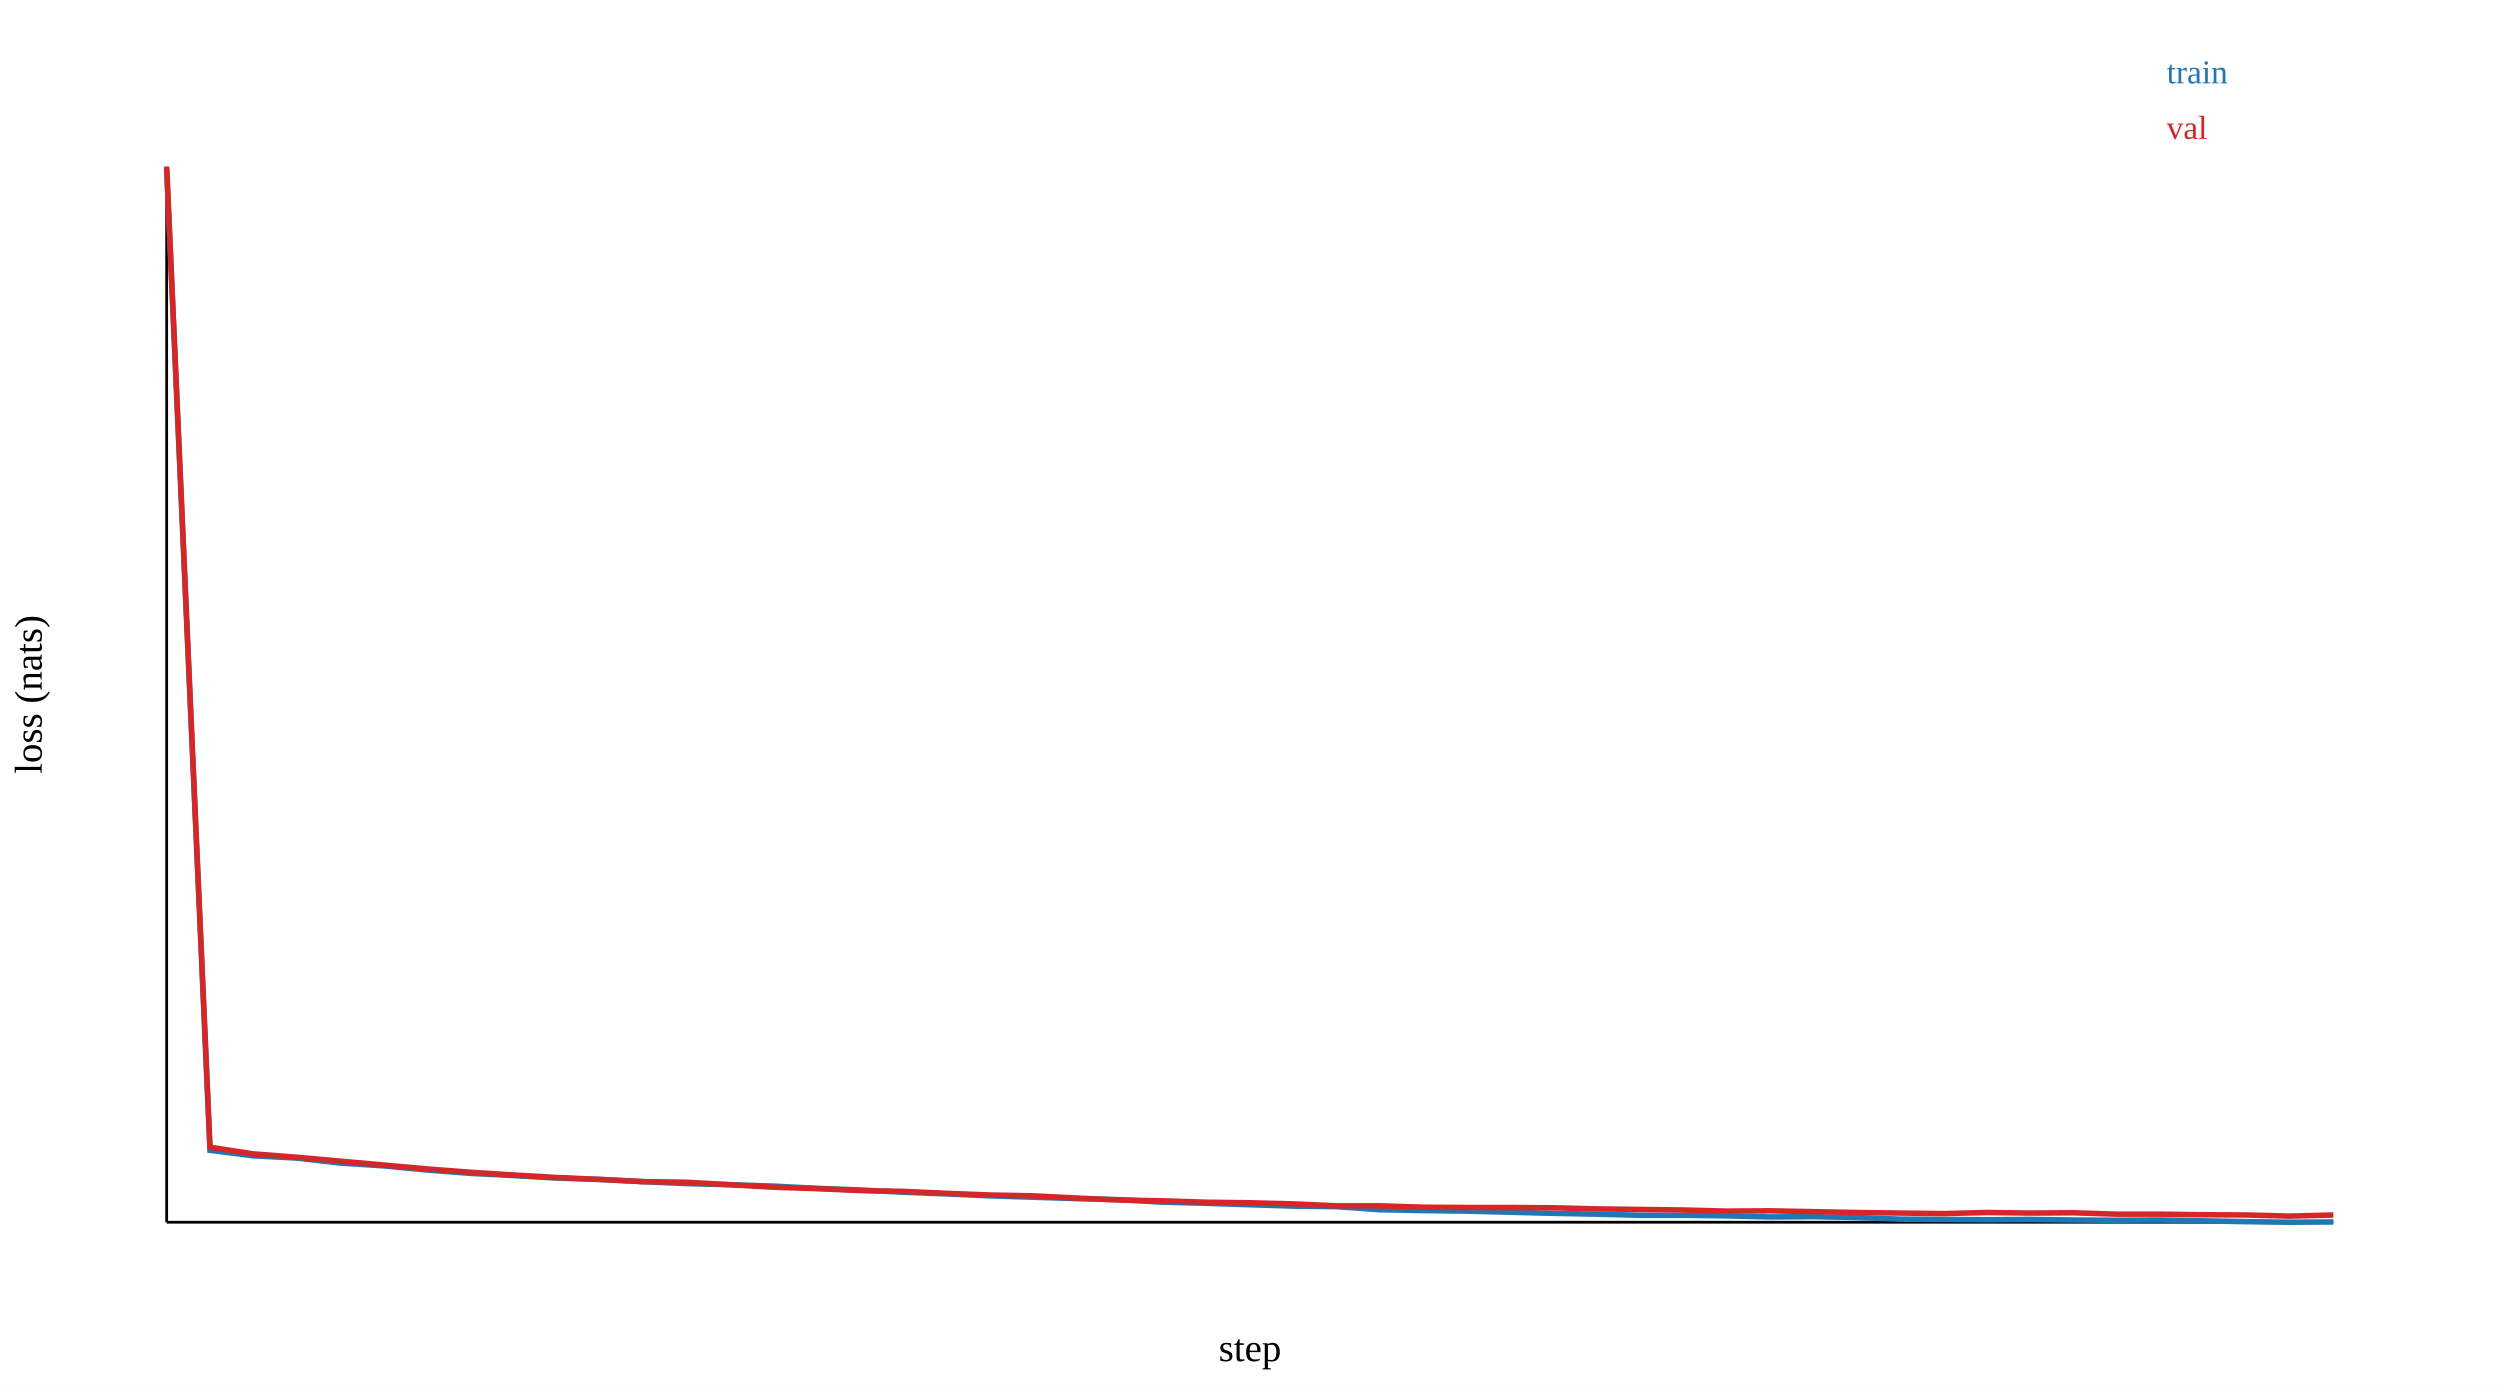
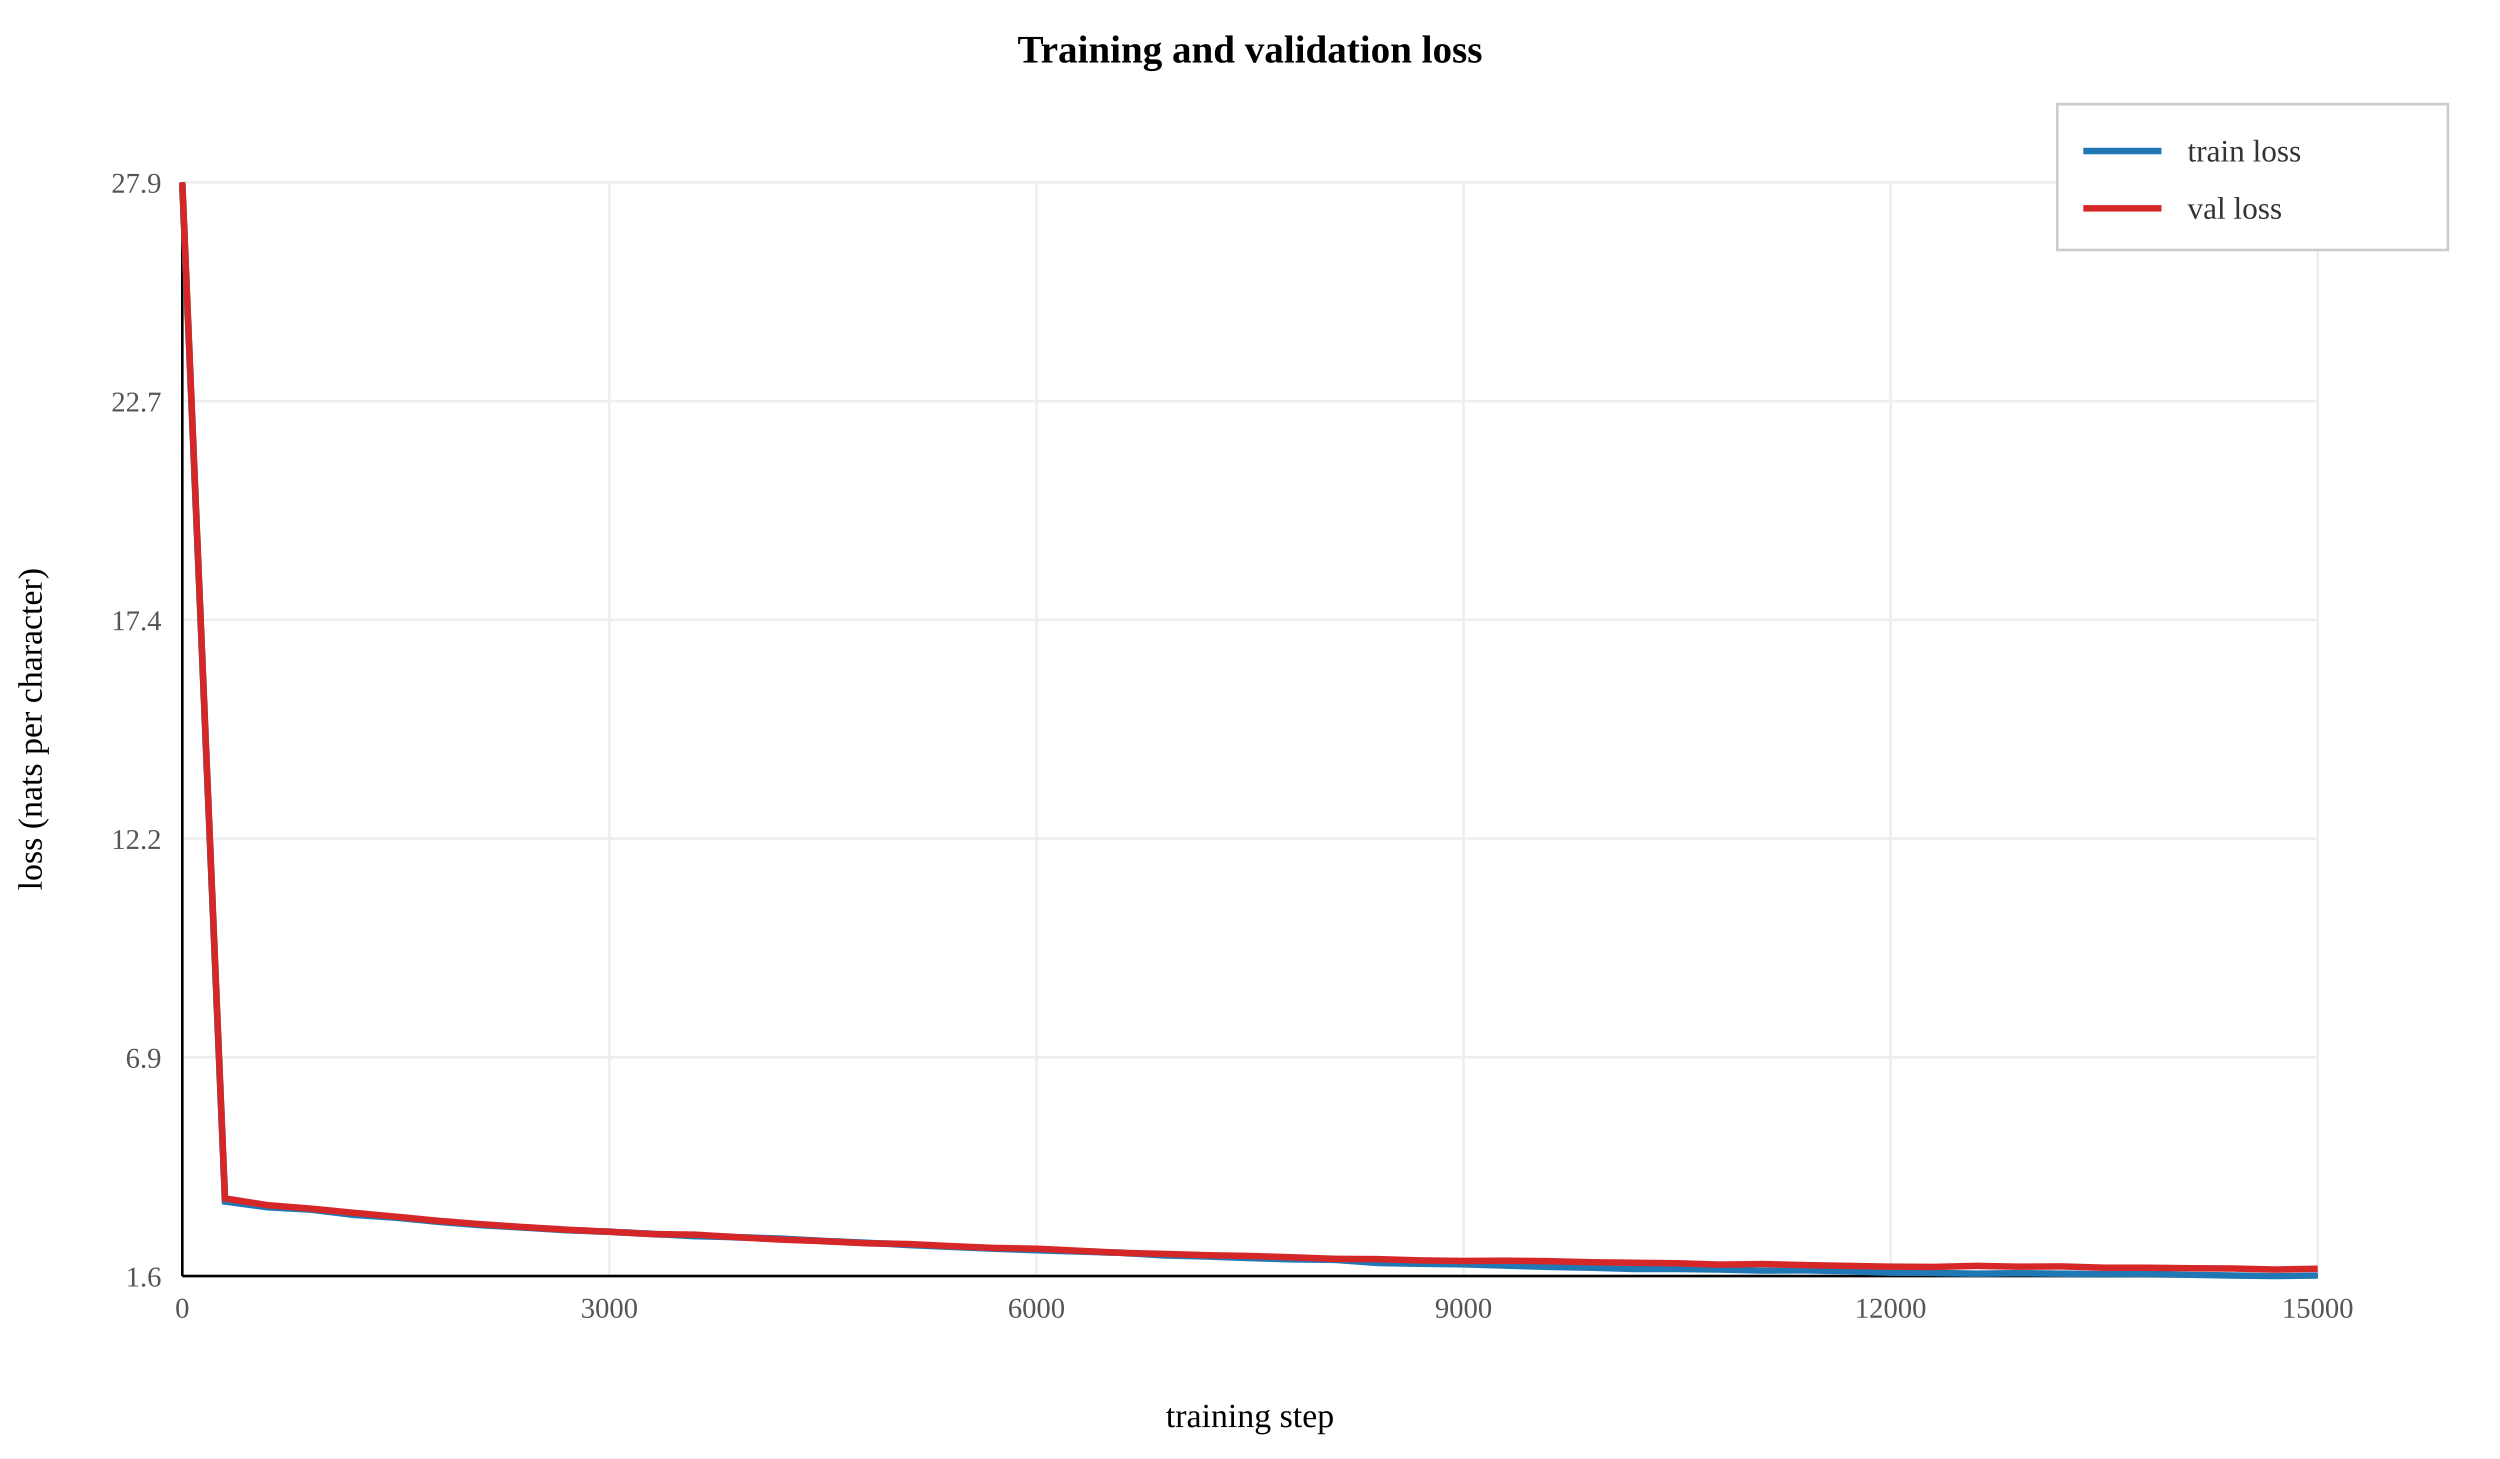
- <svg xmlns="http://www.w3.org/2000/svg" width="900" height="500" viewBox="0 0 900 500">
+ <svg xmlns="http://www.w3.org/2000/svg" width="960" height="560" viewBox="0 0 960 560">
  <rect width="100%" height="100%" fill="white" />
-   <line x1="60" y1="440" x2="840" y2="440" stroke="black" />
-   <line x1="60" y1="60" x2="60" y2="440" stroke="black" />
-   <text x="450.0" y="490" text-anchor="middle" font-size="14">step</text>
-   <text x="15" y="250.0" text-anchor="middle" font-size="14" transform="rotate(-90 15 250.0)">loss (nats)</text>
-   <path d="M 60.0,60.9 L 75.6,414.1 L 91.2,416.1 L 106.8,416.9 L 122.4,418.7 L 138.0,419.7 L 153.6,421.2 L 169.2,422.4 L 184.8,423.2 L 200.4,424.1 L 216.0,424.6 L 231.6,425.4 L 247.2,426.1 L 262.8,426.5 L 278.4,427.0 L 294.0,427.8 L 309.6,428.4 L 325.2,429.2 L 340.8,429.8 L 356.4,430.5 L 372.0,431.0 L 387.6,431.5 L 403.2,431.9 L 418.8,432.8 L 434.4,433.2 L 450.0,433.7 L 465.6,434.2 L 481.2,434.4 L 496.8,435.5 L 512.4,435.8 L 528.0,436.0 L 543.6,436.4 L 559.2,436.8 L 574.8,437.1 L 590.4,437.5 L 606.0,437.5 L 621.6,437.7 L 637.2,438.1 L 652.8,438.0 L 668.4,438.3 L 684.0,438.9 L 699.6,439.0 L 715.2,439.1 L 730.8,439.0 L 746.4,439.2 L 762.0,439.3 L 777.6,439.2 L 793.2,439.5 L 808.8,439.8 L 824.4,440.0 L 840.0,439.9" fill="none" stroke="#1f77b4" stroke-width="2" />
-   <path d="M 60.0,60.0 L 75.6,413.0 L 91.2,415.4 L 106.8,416.6 L 122.4,418.0 L 138.0,419.4 L 153.6,420.8 L 169.2,422.0 L 184.8,423.0 L 200.4,423.9 L 216.0,424.6 L 231.6,425.4 L 247.2,425.6 L 262.8,426.5 L 278.4,427.4 L 294.0,427.9 L 309.6,428.6 L 325.2,428.9 L 340.8,429.6 L 356.4,430.2 L 372.0,430.5 L 387.6,431.3 L 403.2,432.0 L 418.8,432.3 L 434.4,432.8 L 450.0,433.0 L 465.6,433.4 L 481.2,434.1 L 496.8,434.1 L 512.4,434.6 L 528.0,434.7 L 543.6,434.7 L 559.2,434.8 L 574.8,435.2 L 590.4,435.4 L 606.0,435.6 L 621.6,436.0 L 637.2,435.9 L 652.8,436.2 L 668.4,436.5 L 684.0,436.7 L 699.6,436.9 L 715.2,436.5 L 730.8,436.7 L 746.4,436.6 L 762.0,437.1 L 777.6,437.1 L 793.2,437.3 L 808.8,437.4 L 824.4,437.8 L 840.0,437.4" fill="none" stroke="#d62728" stroke-width="2" />
-   <text x="780" y="30" font-size="12" fill="#1f77b4">train</text>
-   <text x="780" y="50" font-size="12" fill="#d62728">val</text>
+   <line x1="70" y1="490.0" x2="890" y2="490.0" stroke="#eee" />
+   <text x="62" y="494.0" text-anchor="end" font-size="11" fill="#555">1.6</text>
+   <line x1="70" y1="406.0" x2="890" y2="406.0" stroke="#eee" />
+   <text x="62" y="410.0" text-anchor="end" font-size="11" fill="#555">6.9</text>
+   <line x1="70" y1="322.0" x2="890" y2="322.0" stroke="#eee" />
+   <text x="62" y="326.0" text-anchor="end" font-size="11" fill="#555">12.2</text>
+   <line x1="70" y1="238.0" x2="890" y2="238.0" stroke="#eee" />
+   <text x="62" y="242.0" text-anchor="end" font-size="11" fill="#555">17.4</text>
+   <line x1="70" y1="154.0" x2="890" y2="154.0" stroke="#eee" />
+   <text x="62" y="158.0" text-anchor="end" font-size="11" fill="#555">22.7</text>
+   <line x1="70" y1="70.0" x2="890" y2="70.0" stroke="#eee" />
+   <text x="62" y="74.0" text-anchor="end" font-size="11" fill="#555">27.9</text>
+   <line x1="70.0" y1="70" x2="70.0" y2="490" stroke="#eee" />
+   <text x="70.0" y="506" text-anchor="middle" font-size="11" fill="#555">0</text>
+   <line x1="234.0" y1="70" x2="234.0" y2="490" stroke="#eee" />
+   <text x="234.0" y="506" text-anchor="middle" font-size="11" fill="#555">3000</text>
+   <line x1="398.0" y1="70" x2="398.0" y2="490" stroke="#eee" />
+   <text x="398.0" y="506" text-anchor="middle" font-size="11" fill="#555">6000</text>
+   <line x1="562.0" y1="70" x2="562.0" y2="490" stroke="#eee" />
+   <text x="562.0" y="506" text-anchor="middle" font-size="11" fill="#555">9000</text>
+   <line x1="726.0" y1="70" x2="726.0" y2="490" stroke="#eee" />
+   <text x="726.0" y="506" text-anchor="middle" font-size="11" fill="#555">12000</text>
+   <line x1="890.0" y1="70" x2="890.0" y2="490" stroke="#eee" />
+   <text x="890.0" y="506" text-anchor="middle" font-size="11" fill="#555">15000</text>
+   <line x1="70" y1="490" x2="890" y2="490" stroke="black" />
+   <line x1="70" y1="70" x2="70" y2="490" stroke="black" />
+   <text x="480.0" y="548" text-anchor="middle" font-size="13">training step</text>
+   <text x="16" y="280.0" text-anchor="middle" font-size="13" transform="rotate(-90 16 280.0)">loss (nats per character)</text>
+   <text x="480.0" y="24" text-anchor="middle" font-size="15" font-weight="bold">Training and validation loss</text>
+   <path d="M 70.0,71.0 L 86.4,461.4 L 102.8,463.6 L 119.2,464.5 L 135.6,466.5 L 152.0,467.6 L 168.4,469.2 L 184.8,470.5 L 201.2,471.4 L 217.6,472.4 L 234.0,473.0 L 250.4,473.8 L 266.8,474.7 L 283.2,475.1 L 299.6,475.6 L 316.0,476.5 L 332.4,477.2 L 348.8,478.1 L 365.2,478.8 L 381.6,479.5 L 398.0,480.1 L 414.4,480.6 L 430.8,481.1 L 447.2,482.1 L 463.6,482.5 L 480.0,483.1 L 496.4,483.6 L 512.8,483.8 L 529.2,485.0 L 545.6,485.3 L 562.0,485.5 L 578.4,486.0 L 594.8,486.5 L 611.2,486.8 L 627.6,487.3 L 644.0,487.3 L 660.4,487.5 L 676.8,487.9 L 693.2,487.8 L 709.6,488.2 L 726.0,488.7 L 742.4,488.8 L 758.8,489.1 L 775.2,488.9 L 791.6,489.1 L 808.0,489.2 L 824.4,489.1 L 840.8,489.5 L 857.2,489.8 L 873.6,490.0 L 890.0,489.8" fill="none" stroke="#1f77b4" stroke-width="2.5" />
+   <path d="M 70.0,70.0 L 86.4,460.2 L 102.8,462.8 L 119.2,464.1 L 135.6,465.7 L 152.0,467.2 L 168.4,468.8 L 184.8,470.1 L 201.2,471.2 L 217.6,472.2 L 234.0,473.0 L 250.4,473.9 L 266.8,474.1 L 283.2,475.1 L 299.6,476.0 L 316.0,476.6 L 332.4,477.4 L 348.8,477.7 L 365.2,478.5 L 381.6,479.2 L 398.0,479.5 L 414.4,480.3 L 430.8,481.1 L 447.2,481.5 L 463.6,482.0 L 480.0,482.3 L 496.4,482.8 L 512.8,483.4 L 529.2,483.5 L 545.6,484.0 L 562.0,484.2 L 578.4,484.1 L 594.8,484.3 L 611.2,484.7 L 627.6,484.9 L 644.0,485.1 L 660.4,485.6 L 676.8,485.4 L 693.2,485.8 L 709.6,486.1 L 726.0,486.4 L 742.4,486.5 L 758.8,486.1 L 775.2,486.4 L 791.6,486.3 L 808.0,486.8 L 824.4,486.8 L 840.8,487.0 L 857.2,487.1 L 873.6,487.5 L 890.0,487.2" fill="none" stroke="#d62728" stroke-width="2.5" />
+   <rect x="790" y="40" width="150" height="56" fill="white" stroke="#ccc" />
+   <line x1="800" y1="58" x2="830" y2="58" stroke="#1f77b4" stroke-width="2.5" />
+   <text x="840" y="62" font-size="12" fill="#333">train loss</text>
+   <line x1="800" y1="80" x2="830" y2="80" stroke="#d62728" stroke-width="2.5" />
+   <text x="840" y="84" font-size="12" fill="#333">val loss</text>
</svg>
